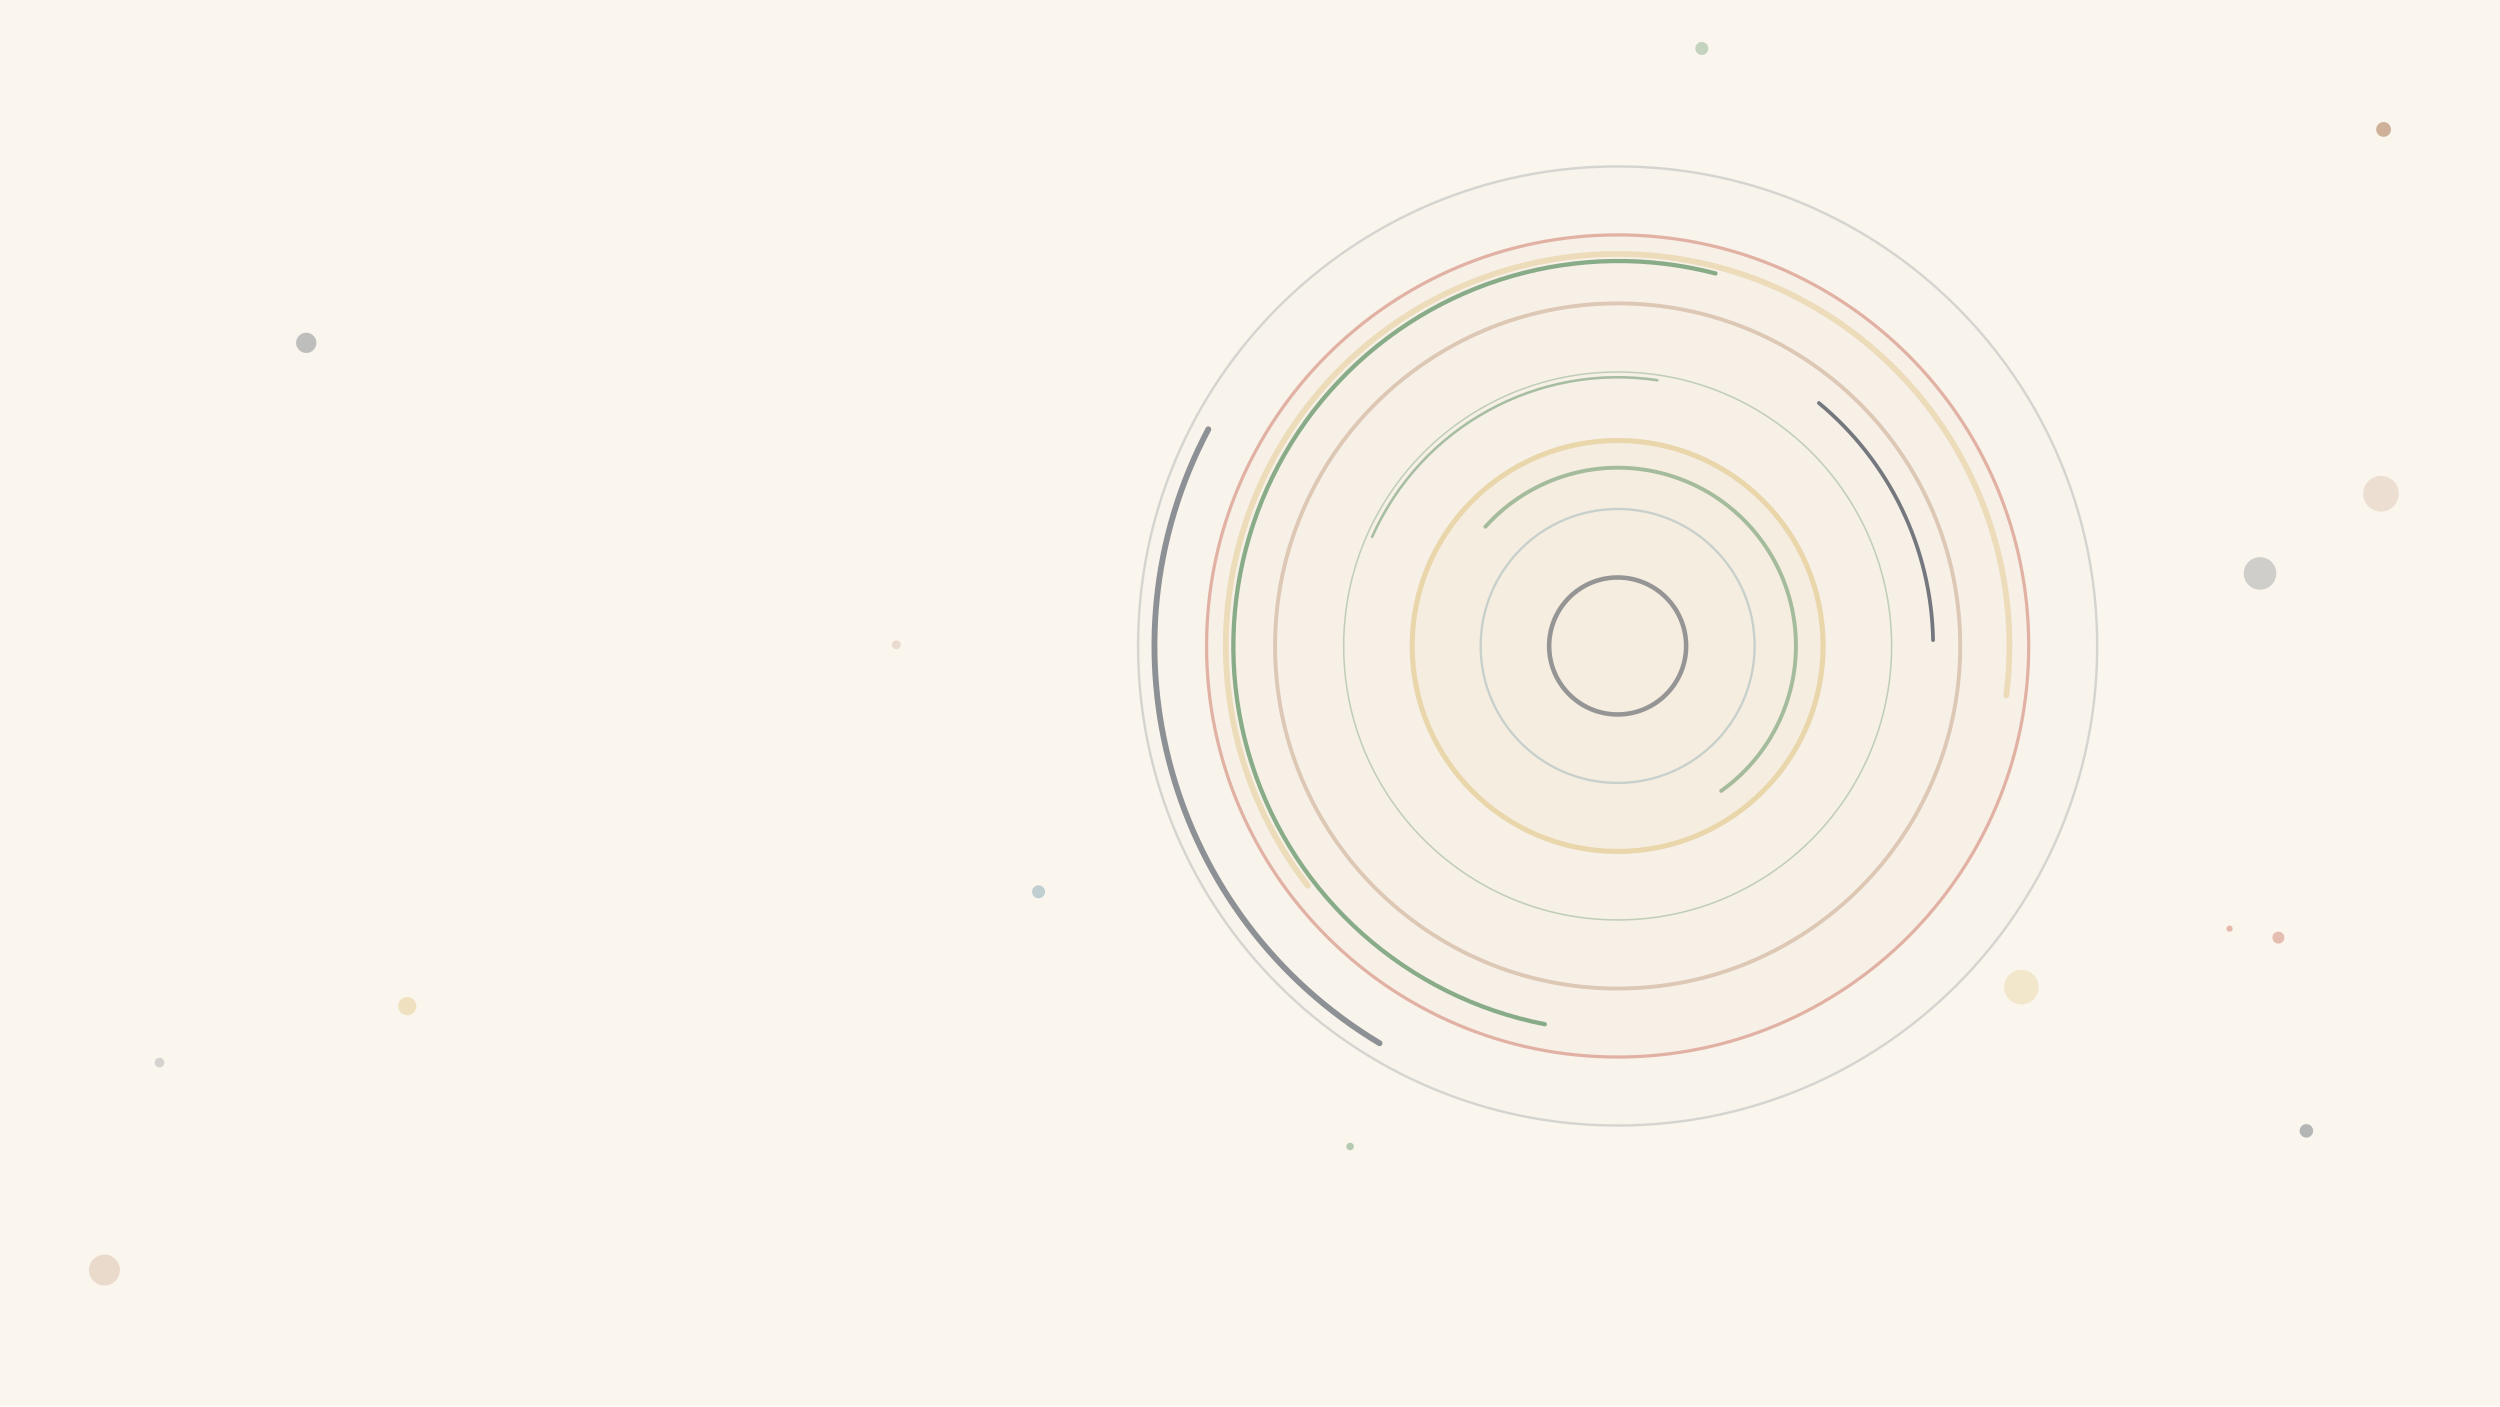
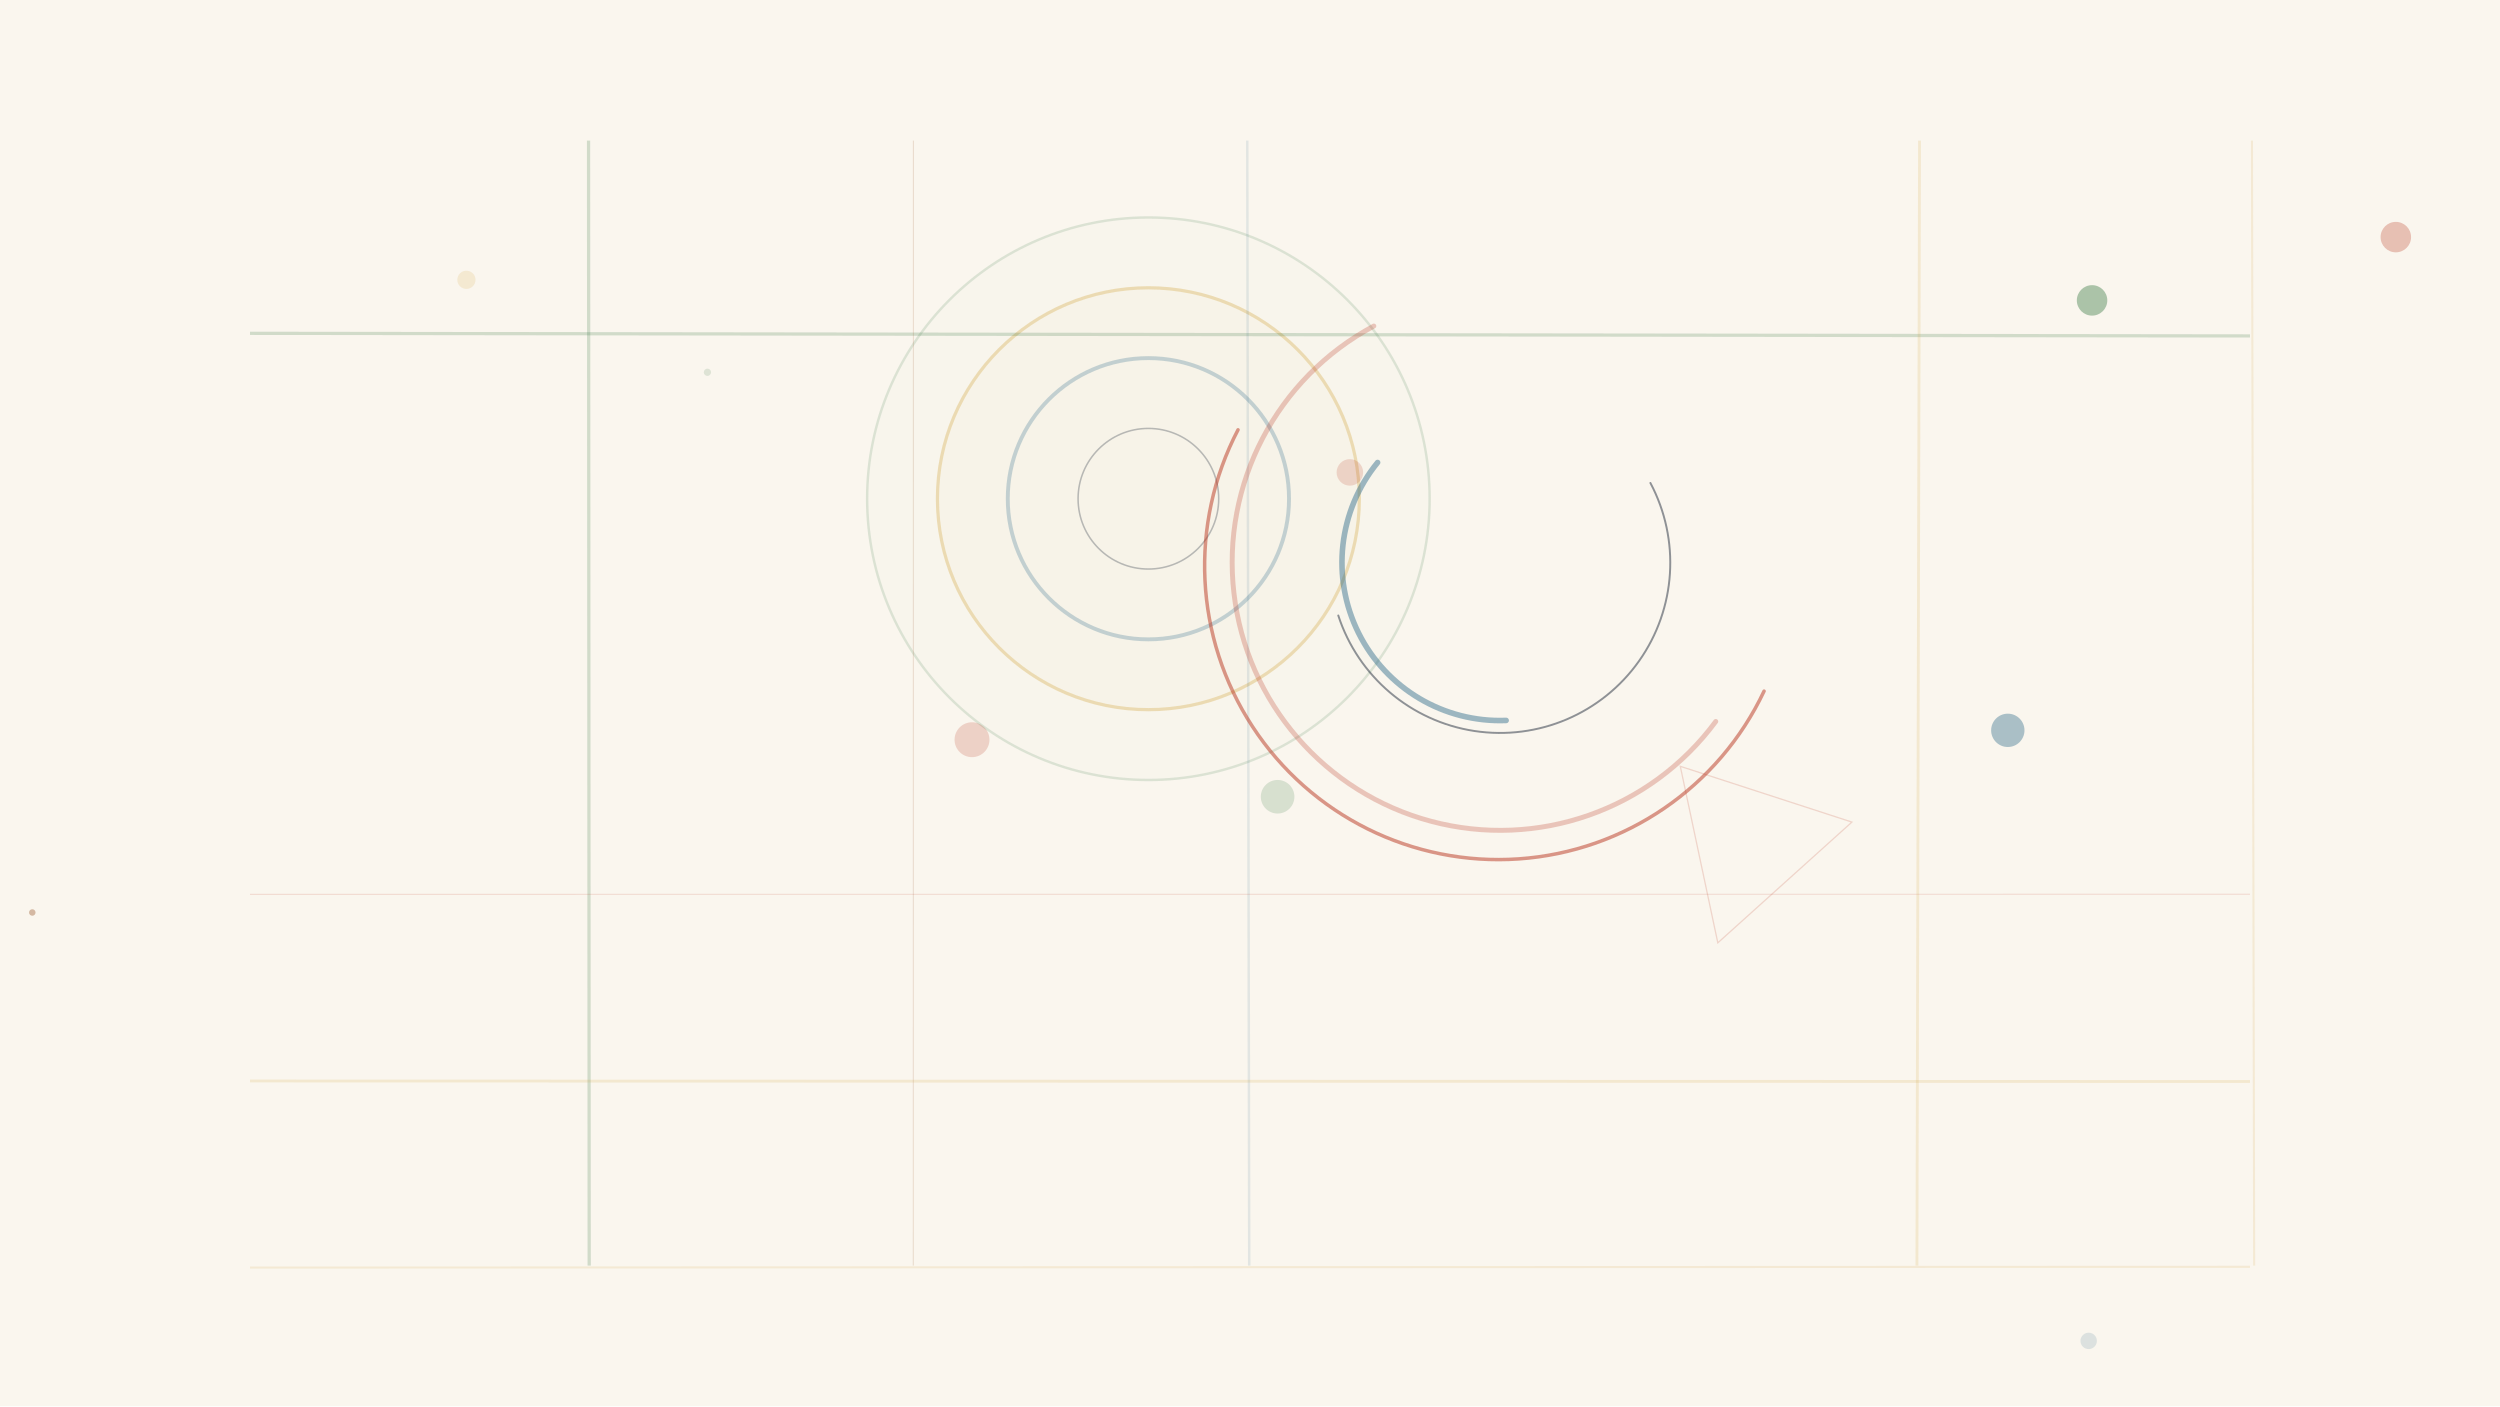
<svg xmlns="http://www.w3.org/2000/svg" viewBox="0 0 1920 1080" width="1920" height="1080">
  <rect width="1920" height="1080" fill="#FAF6EE" />
-   <circle cx="1242.35" cy="496.105" r="368.3" fill="#0A1628" fill-opacity="0.06" stroke="#0A1628" stroke-width="1.9" opacity="0.15" />
-   <circle cx="1242.35" cy="496.105" r="315.7" fill="#B7311A" fill-opacity="0.06" stroke="#B7311A" stroke-width="2.5" opacity="0.34" />
-   <circle cx="1242.35" cy="496.105" r="263.1" fill="none" fill-opacity="0.00" stroke="#8B4513" stroke-width="3.0" opacity="0.24" />
-   <circle cx="1242.35" cy="496.105" r="210.4" fill="none" fill-opacity="0.00" stroke="#2B7038" stroke-width="1.2" opacity="0.27" />
-   <circle cx="1242.35" cy="496.105" r="157.8" fill="#D4A843" fill-opacity="0.12" stroke="#D4A843" stroke-width="3.9" opacity="0.37" />
-   <circle cx="1242.35" cy="496.105" r="105.2" fill="none" fill-opacity="0.00" stroke="#1B5E80" stroke-width="1.8" opacity="0.21" />
-   <circle cx="1242.35" cy="496.105" r="52.6" fill="none" fill-opacity="0.00" stroke="#0A1628" stroke-width="3.5" opacity="0.41" />
-   <path d="M 1004.4 680.2 A 300.9 300.9 0 1 1 1540.8 534.1" fill="none" stroke="#D4A843" stroke-width="4.5" opacity="0.28" stroke-linecap="round" />
-   <path d="M 1053.8 412.3 A 206.4 206.4 0 0 1 1272.8 292.0" fill="none" stroke="#2B7038" stroke-width="2.0" opacity="0.39" stroke-linecap="round" />
-   <path d="M 1059.5 801.2 A 355.7 355.7 0 0 1 928.0 329.7" fill="none" stroke="#0A1628" stroke-width="4.5" opacity="0.45" stroke-linecap="round" />
-   <path d="M 1396.9 309.5 A 242.3 242.3 0 0 1 1484.6 491.6" fill="none" stroke="#0A1628" stroke-width="2.9" opacity="0.55" stroke-linecap="round" />
-   <path d="M 1186.4 786.6 A 295.8 295.8 0 1 1 1317.5 210.0" fill="none" stroke="#2B7038" stroke-width="3.3" opacity="0.54" stroke-linecap="round" />
-   <path d="M 1140.8 404.5 A 136.8 136.8 0 1 1 1321.9 607.4" fill="none" stroke="#2B7038" stroke-width="3.0" opacity="0.40" stroke-linecap="round" />
-   <circle cx="1828.6" cy="379.2" r="13.7" fill="#8B4513" opacity="0.13" />
-   <circle cx="1712.3" cy="713.2" r="2.4" fill="#B7311A" opacity="0.31" />
-   <circle cx="1771.3" cy="868.5" r="5.2" fill="#0A1628" opacity="0.29" />
-   <circle cx="235.2" cy="263.3" r="7.8" fill="#0A1628" opacity="0.25" />
-   <circle cx="1036.9" cy="880.5" r="2.9" fill="#2B7038" opacity="0.33" />
-   <circle cx="312.8" cy="772.7" r="7.0" fill="#D4A843" opacity="0.27" />
-   <circle cx="1749.8" cy="720.1" r="4.6" fill="#B7311A" opacity="0.29" />
-   <circle cx="80.2" cy="975.4" r="11.9" fill="#8B4513" opacity="0.16" />
-   <circle cx="1552.4" cy="758.1" r="13.3" fill="#D4A843" opacity="0.20" />
-   <circle cx="1307.0" cy="37.2" r="5.0" fill="#2B7038" opacity="0.26" />
-   <circle cx="1735.7" cy="440.4" r="12.5" fill="#0A1628" opacity="0.18" />
-   <circle cx="122.5" cy="816.1" r="3.7" fill="#0A1628" opacity="0.16" />
-   <circle cx="797.6" cy="684.9" r="5.0" fill="#1B5E80" opacity="0.26" />
-   <circle cx="1830.6" cy="99.4" r="5.7" fill="#8B4513" opacity="0.39" />
-   <circle cx="688.4" cy="495.2" r="3.4" fill="#8B4513" opacity="0.15" />
+   <circle cx="881.964" cy="383.028" r="216.0" fill="#2B7038" fill-opacity="0.06" stroke="#2B7038" stroke-width="1.9" opacity="0.15" />
+   <circle cx="881.964" cy="383.028" r="162.0" fill="#D4A843" fill-opacity="0.06" stroke="#D4A843" stroke-width="2.5" opacity="0.34" />
+   <circle cx="881.964" cy="383.028" r="108.0" fill="none" fill-opacity="0.00" stroke="#1B5E80" stroke-width="3.0" opacity="0.24" />
+   <circle cx="881.964" cy="383.028" r="54.0" fill="none" fill-opacity="0.00" stroke="#0A1628" stroke-width="1.2" opacity="0.27" />
+   <line x1="192" y1="256.0" x2="1728" y2="258.0" stroke="#2B7038" stroke-width="2.5" opacity="0.20" />
+   <line x1="452.0" y1="108" x2="452.5" y2="972" stroke="#2B7038" stroke-width="2.5" opacity="0.20" />
+   <line x1="701.5" y1="108" x2="701.4" y2="972" stroke="#8B4513" stroke-width="0.8" opacity="0.16" />
+   <line x1="957.9" y1="108" x2="959.4" y2="972" stroke="#1B5E80" stroke-width="1.9" opacity="0.11" />
+   <line x1="192" y1="686.9" x2="1728" y2="686.8" stroke="#B7311A" stroke-width="0.9" opacity="0.13" />
+   <line x1="192" y1="830.2" x2="1728" y2="830.6" stroke="#D4A843" stroke-width="2.2" opacity="0.18" />
+   <line x1="1474.2" y1="108" x2="1472.2" y2="972" stroke="#D4A843" stroke-width="2.2" opacity="0.18" />
+   <line x1="192" y1="973.5" x2="1728" y2="972.9" stroke="#D4A843" stroke-width="1.6" opacity="0.16" />
+   <line x1="1729.5" y1="108" x2="1731.2" y2="972" stroke="#D4A843" stroke-width="1.6" opacity="0.16" />
+   <path d="M 1317.7 554.1 A 205.8 205.8 0 1 1 1055.1 250.4" fill="none" stroke="#B7311A" stroke-width="3.8" opacity="0.25" stroke-linecap="round" />
+   <path d="M 1267.5 370.9 A 130.7 130.7 0 1 1 1027.8 472.7" fill="none" stroke="#0A1628" stroke-width="1.5" opacity="0.45" stroke-linecap="round" />
+   <path d="M 1156.7 553.3 A 121.4 121.4 0 0 1 1058.0 355.2" fill="none" stroke="#1B5E80" stroke-width="4.3" opacity="0.42" stroke-linecap="round" />
+   <path d="M 1354.8 530.8 A 225.6 225.6 0 1 1 950.8 330.1" fill="none" stroke="#B7311A" stroke-width="2.7" opacity="0.49" stroke-linecap="round" />
+   <circle cx="981.2" cy="611.9" r="12.9" fill="#2B7038" opacity="0.17" />
+   <circle cx="24.8" cy="700.8" r="2.5" fill="#8B4513" opacity="0.35" />
+   <circle cx="1606.7" cy="230.7" r="11.7" fill="#2B7038" opacity="0.38" />
+   <circle cx="1036.7" cy="362.8" r="10.2" fill="#B7311A" opacity="0.17" />
+   <circle cx="1542.0" cy="560.9" r="12.8" fill="#1B5E80" opacity="0.36" />
+   <circle cx="543.3" cy="285.9" r="2.8" fill="#2B7038" opacity="0.14" />
+   <circle cx="358.2" cy="214.9" r="7.0" fill="#D4A843" opacity="0.17" />
+   <circle cx="746.5" cy="568.1" r="13.4" fill="#B7311A" opacity="0.19" />
+   <circle cx="1604.1" cy="1029.8" r="6.3" fill="#1B5E80" opacity="0.14" />
+   <circle cx="1840.0" cy="182.1" r="11.7" fill="#B7311A" opacity="0.28" />
+   <polygon points="1344.0,568.0 1413.3,688.0 1274.7,688.0" fill="none" stroke="#B7311A" stroke-width="1" opacity="0.17" transform="rotate(78 1344 648)" />
</svg>
